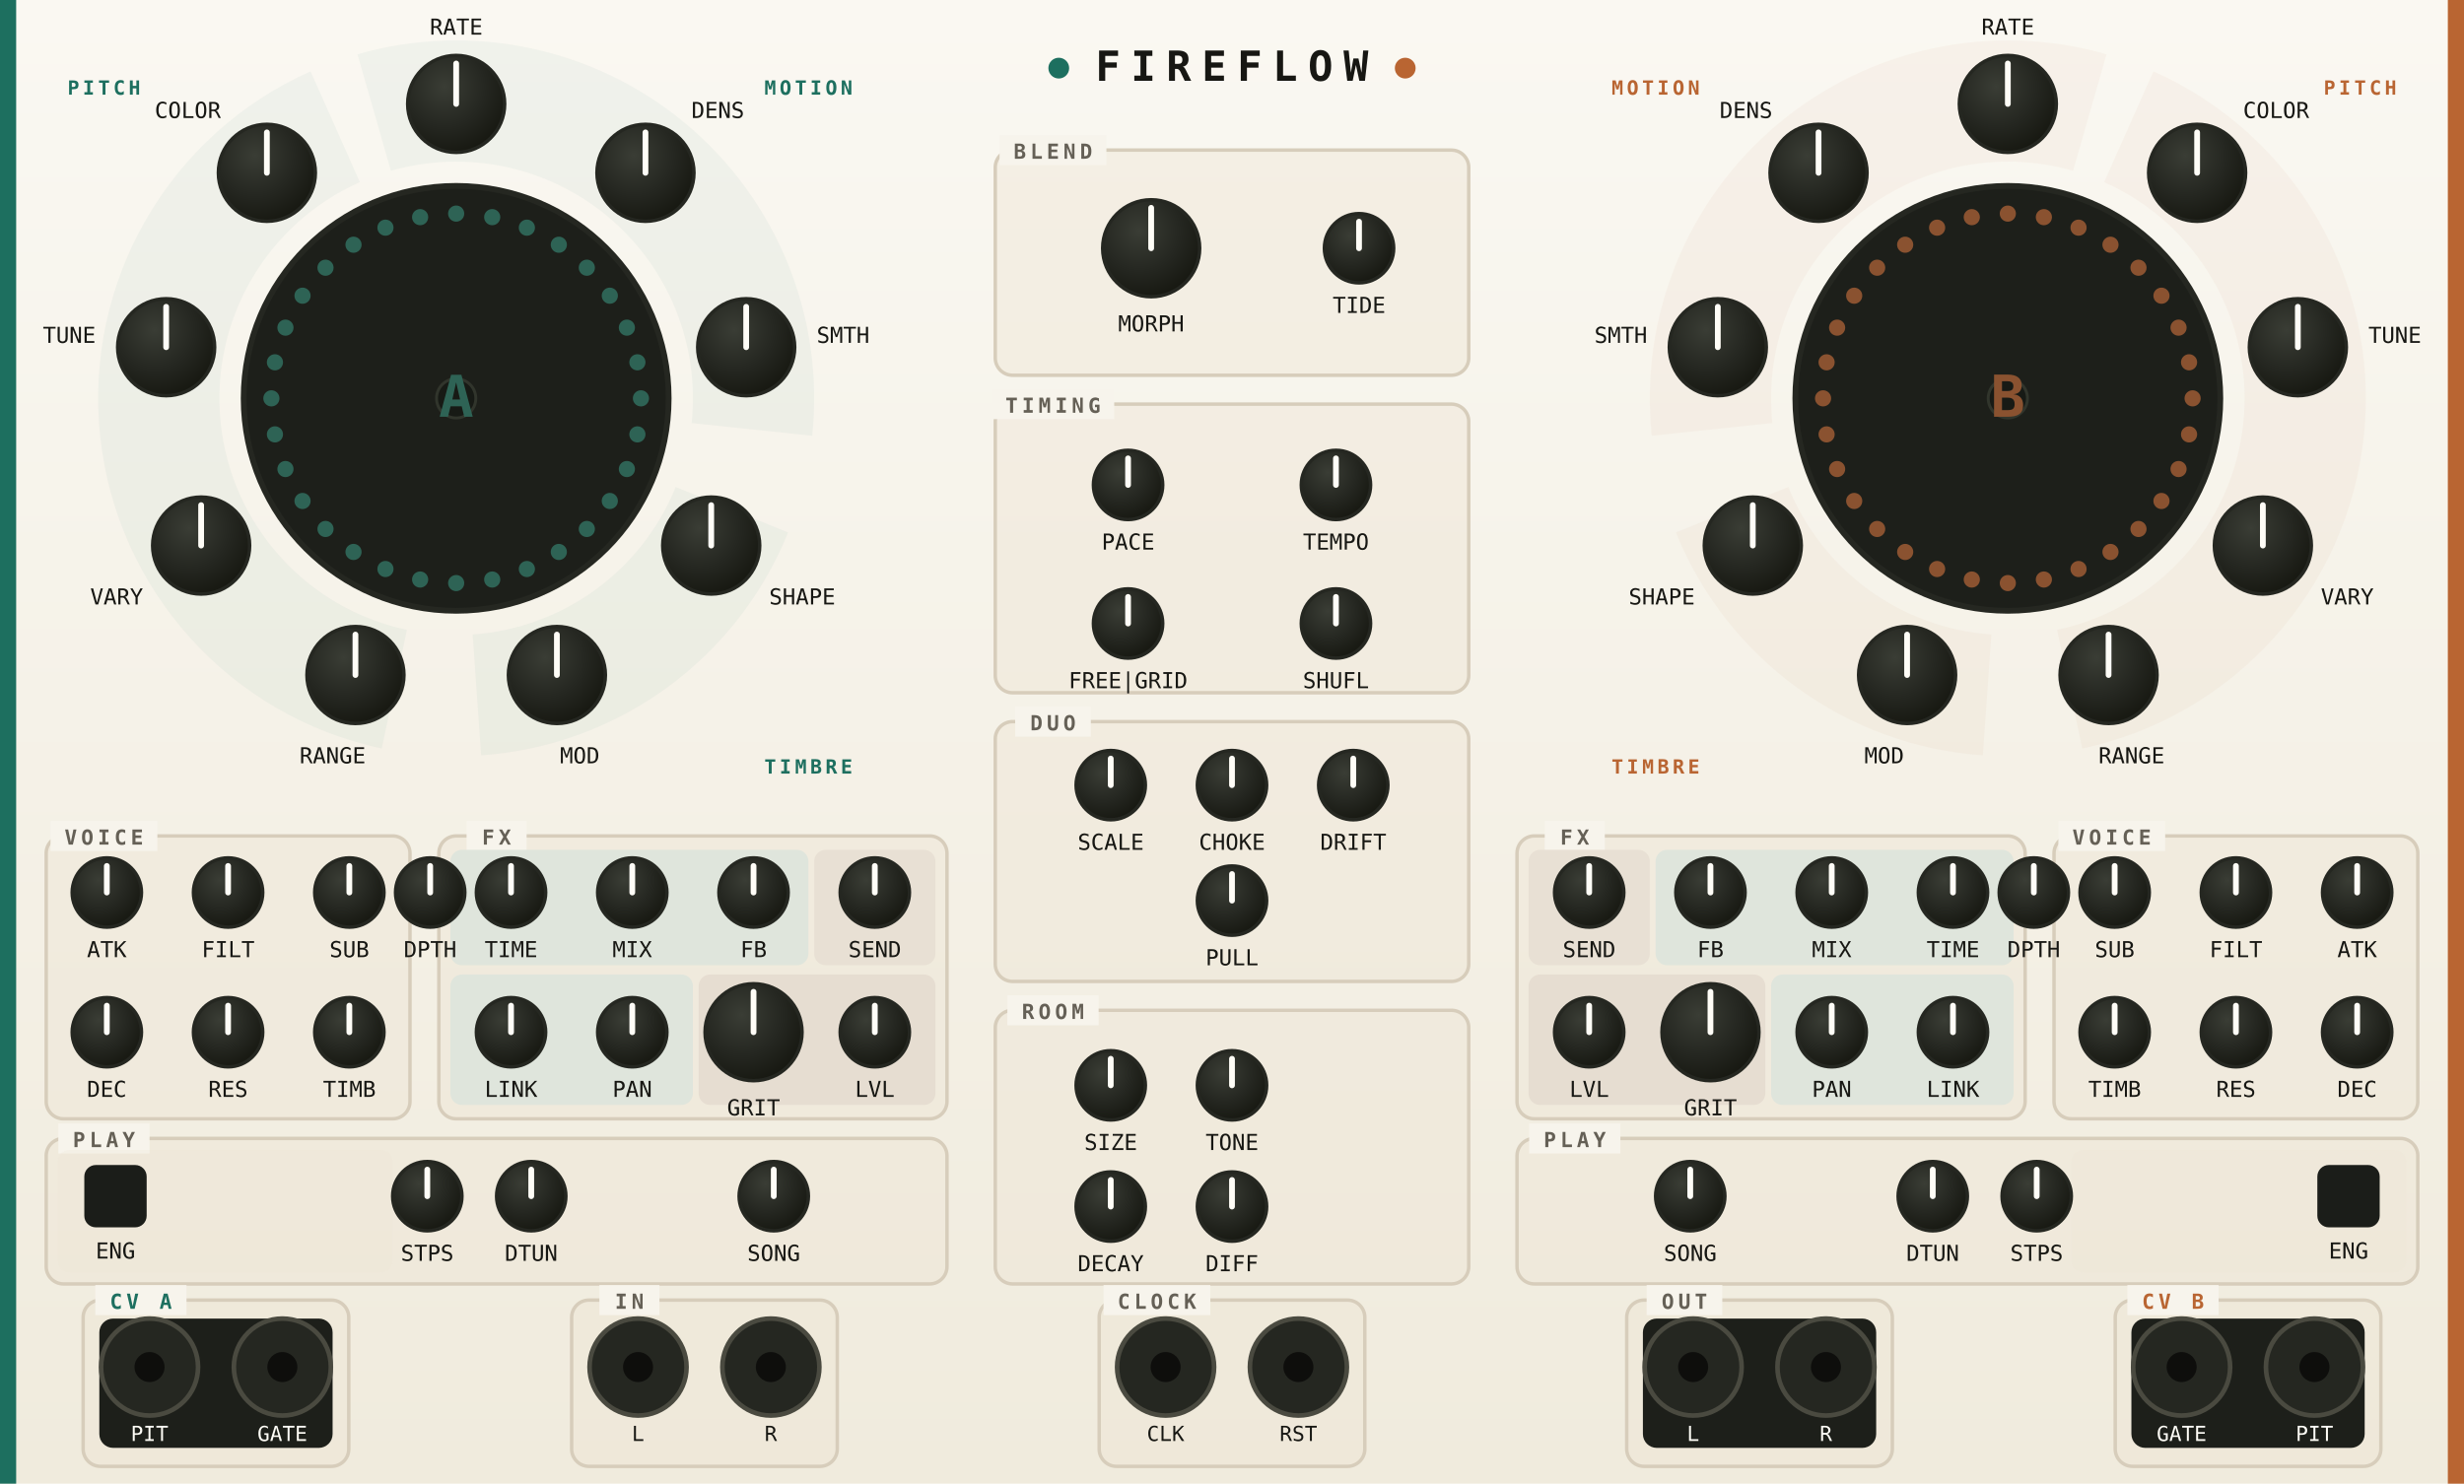
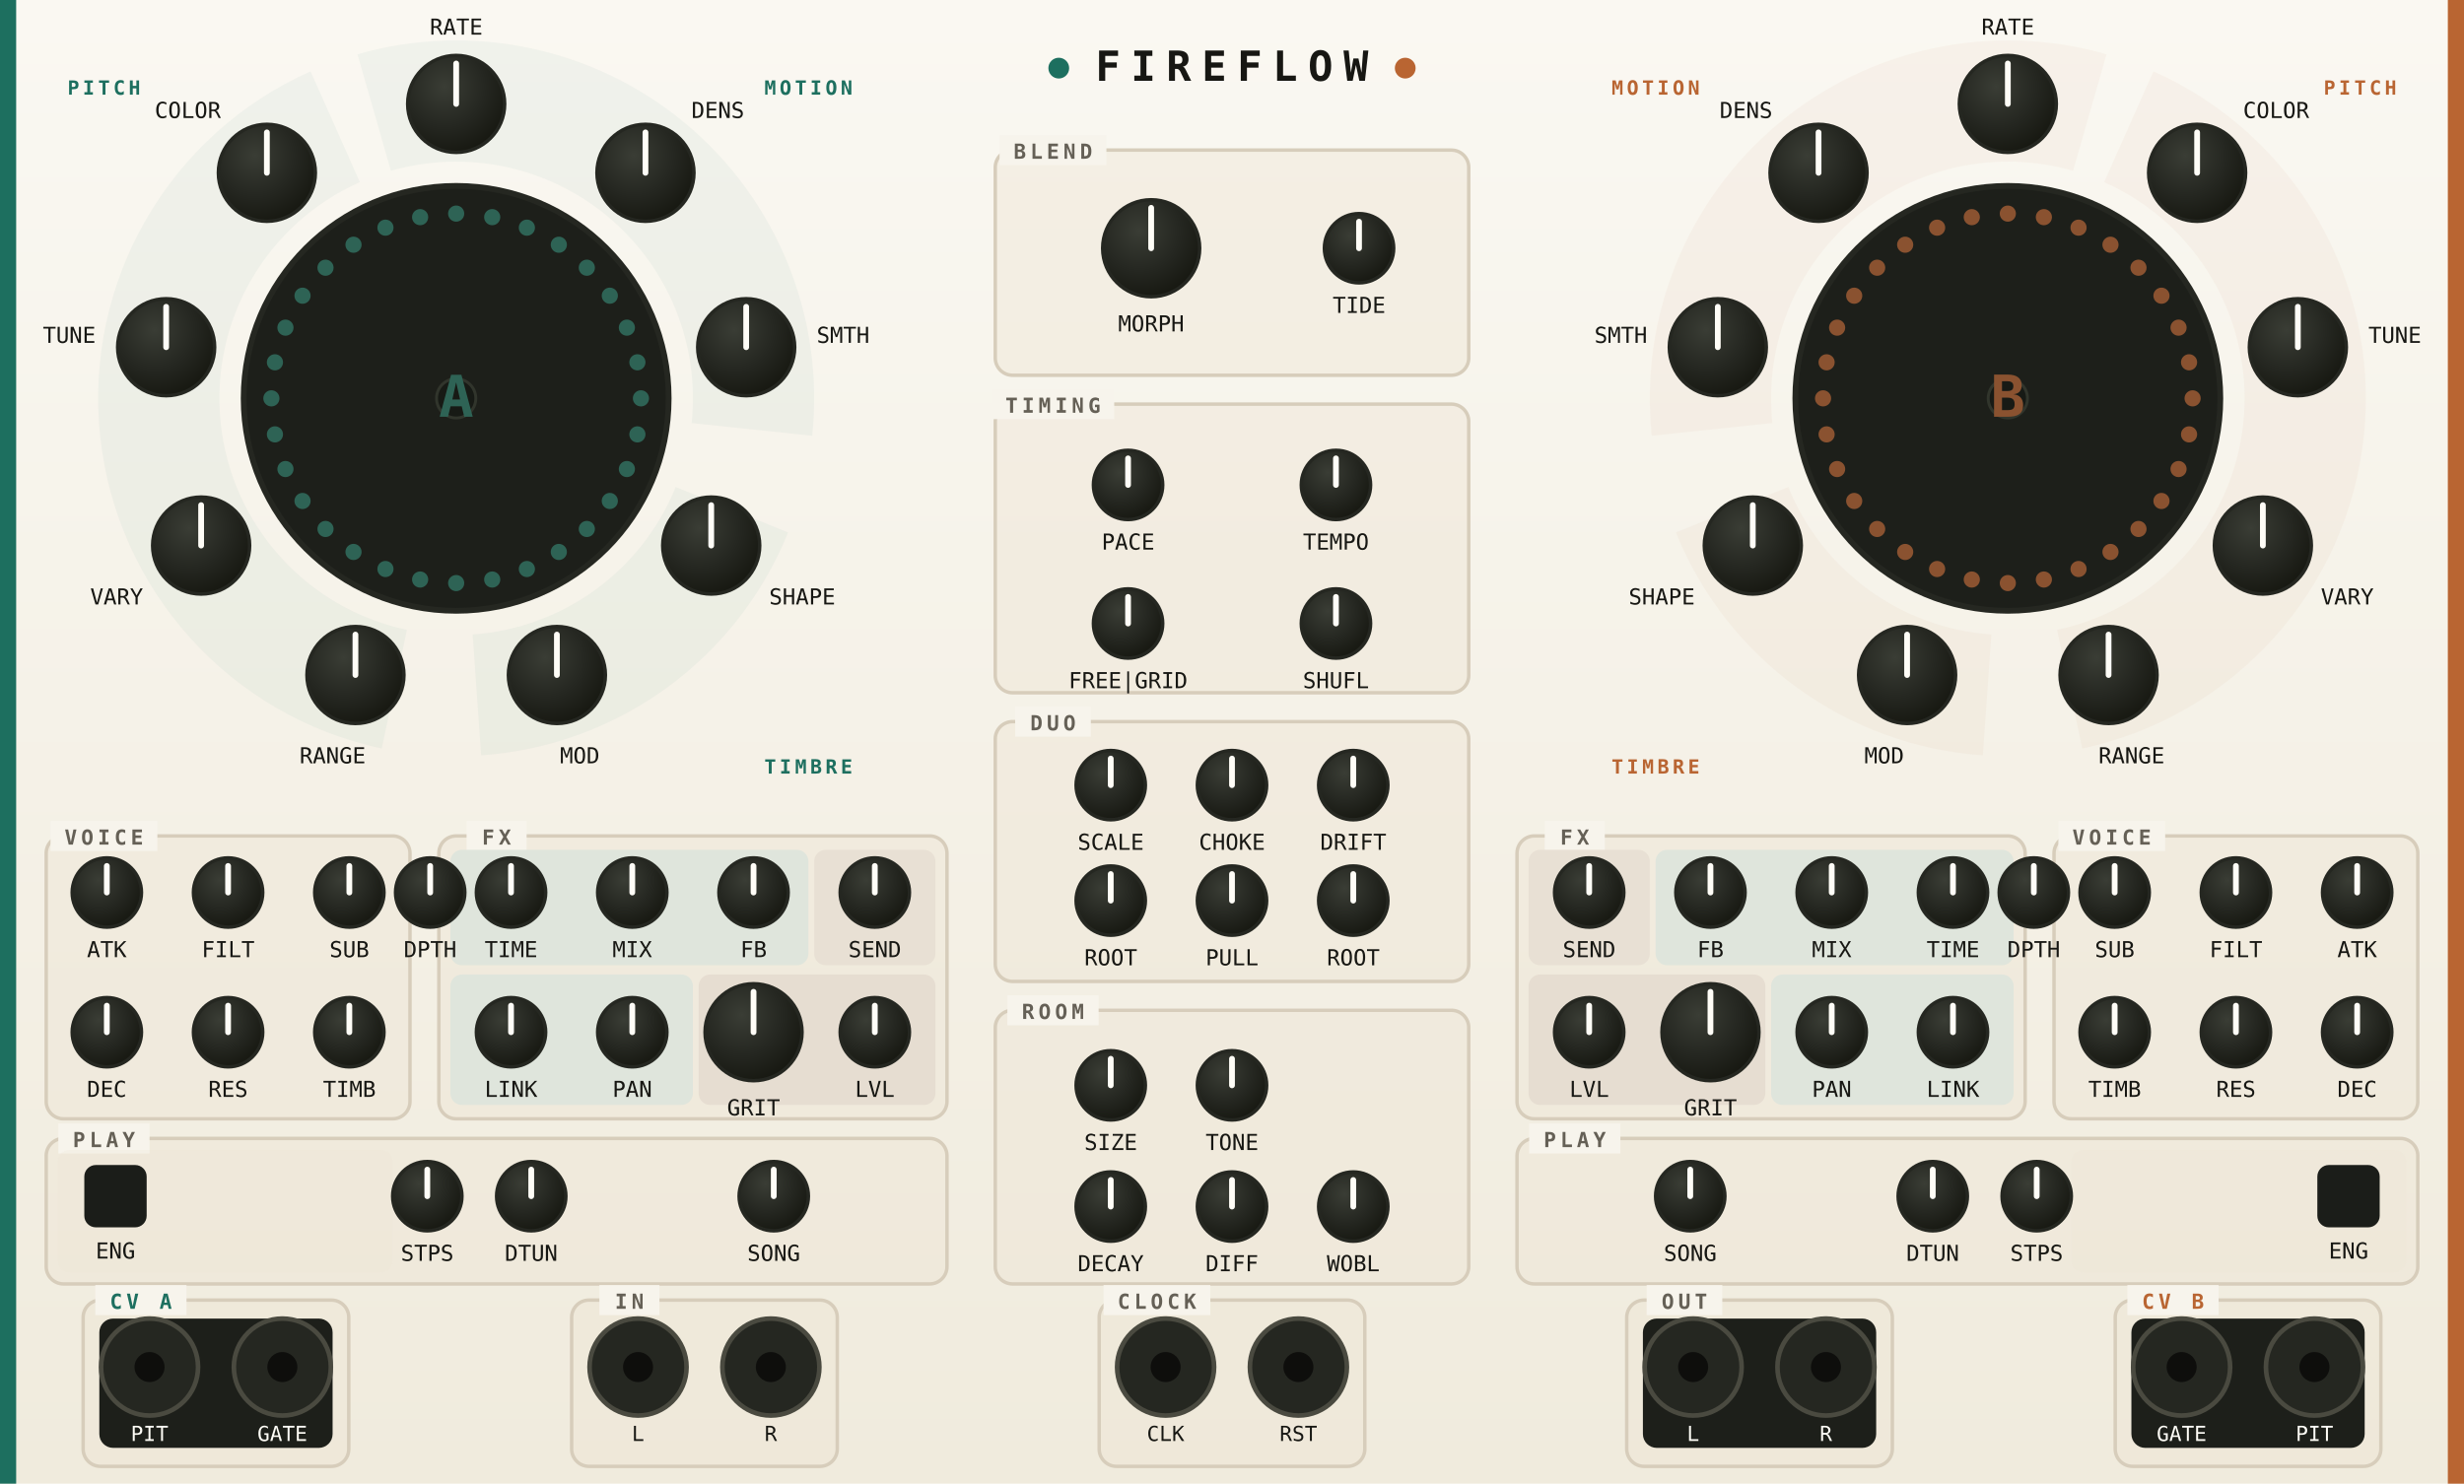
<svg xmlns="http://www.w3.org/2000/svg" width="213.360mm" height="128.500mm" viewBox="0 0 213.360 128.500">
  <defs>
    <radialGradient id="knobCap" cx="38%" cy="32%" r="75%">
      <stop offset="0%" stop-color="#3a3d35" />
      <stop offset="55%" stop-color="#252721" />
      <stop offset="100%" stop-color="#15160f" />
    </radialGradient>
    <linearGradient id="plate" x1="0" y1="0" x2="0" y2="1">
      <stop offset="0%" stop-color="#faf8f2" />
      <stop offset="100%" stop-color="#f0ebdd" />
    </linearGradient>
  </defs>
  <rect x="0" y="0" width="213.360" height="128.500" fill="url(#plate)" />
  <rect x="0" y="0" width="1.4" height="128.500" fill="#1d6f5f" />
  <rect x="211.960" y="0" width="1.4" height="128.500" fill="#b96532" />
  <path d="M 30.955 4.701 A 31.000 31.000 0 0 1 70.330 37.740 L 59.888 36.643 A 20.500 20.500 0 0 0 33.849 14.794 Z" fill="#1d6f5f" opacity="0.045" />
  <path d="M 68.243 46.113 A 31.000 31.000 0 0 1 41.662 65.424 L 40.930 54.950 A 20.500 20.500 0 0 0 58.507 42.179 Z" fill="#1d6f5f" opacity="0.045" />
  <path d="M 33.055 64.823 A 31.000 31.000 0 0 1 26.891 6.180 L 31.162 15.772 A 20.500 20.500 0 0 0 35.238 54.552 Z" fill="#1d6f5f" opacity="0.045" />
  <path d="M 143.030 37.740 A 31.000 31.000 0 0 1 182.405 4.701 L 179.511 14.794 A 20.500 20.500 0 0 0 153.472 36.643 Z" fill="#b96532" opacity="0.045" />
  <path d="M 171.698 65.424 A 31.000 31.000 0 0 1 145.117 46.113 L 154.853 42.179 A 20.500 20.500 0 0 0 172.430 54.950 Z" fill="#b96532" opacity="0.045" />
  <path d="M 186.469 6.180 A 31.000 31.000 0 0 1 180.305 64.823 L 178.122 54.552 A 20.500 20.500 0 0 0 182.198 15.772 Z" fill="#b96532" opacity="0.045" />
  <circle cx="39.500" cy="34.500" r="18.400" fill="#1d1f1a" stroke="#252721" stroke-width="0.5" />
  <circle cx="39.500" cy="18.500" r="0.7" fill="#2e6355" />
  <circle cx="42.621" cy="18.807" r="0.7" fill="#2e6355" />
  <circle cx="45.623" cy="19.718" r="0.7" fill="#2e6355" />
  <circle cx="48.389" cy="21.196" r="0.7" fill="#2e6355" />
  <circle cx="50.814" cy="23.186" r="0.7" fill="#2e6355" />
  <circle cx="52.804" cy="25.611" r="0.7" fill="#2e6355" />
  <circle cx="54.282" cy="28.377" r="0.7" fill="#2e6355" />
  <circle cx="55.193" cy="31.379" r="0.7" fill="#2e6355" />
  <circle cx="55.500" cy="34.500" r="0.7" fill="#2e6355" />
  <circle cx="55.193" cy="37.621" r="0.7" fill="#2e6355" />
  <circle cx="54.282" cy="40.623" r="0.7" fill="#2e6355" />
  <circle cx="52.804" cy="43.389" r="0.7" fill="#2e6355" />
  <circle cx="50.814" cy="45.814" r="0.7" fill="#2e6355" />
  <circle cx="48.389" cy="47.804" r="0.7" fill="#2e6355" />
  <circle cx="45.623" cy="49.282" r="0.7" fill="#2e6355" />
  <circle cx="42.621" cy="50.193" r="0.7" fill="#2e6355" />
  <circle cx="39.500" cy="50.500" r="0.7" fill="#2e6355" />
  <circle cx="36.379" cy="50.193" r="0.7" fill="#2e6355" />
  <circle cx="33.377" cy="49.282" r="0.7" fill="#2e6355" />
  <circle cx="30.611" cy="47.804" r="0.7" fill="#2e6355" />
  <circle cx="28.186" cy="45.814" r="0.7" fill="#2e6355" />
  <circle cx="26.196" cy="43.389" r="0.7" fill="#2e6355" />
  <circle cx="24.718" cy="40.623" r="0.7" fill="#2e6355" />
  <circle cx="23.807" cy="37.621" r="0.7" fill="#2e6355" />
  <circle cx="23.500" cy="34.500" r="0.7" fill="#2e6355" />
  <circle cx="23.807" cy="31.379" r="0.7" fill="#2e6355" />
  <circle cx="24.718" cy="28.377" r="0.7" fill="#2e6355" />
  <circle cx="26.196" cy="25.611" r="0.7" fill="#2e6355" />
  <circle cx="28.186" cy="23.186" r="0.7" fill="#2e6355" />
  <circle cx="30.611" cy="21.196" r="0.7" fill="#2e6355" />
  <circle cx="33.377" cy="19.718" r="0.7" fill="#2e6355" />
  <circle cx="36.379" cy="18.807" r="0.7" fill="#2e6355" />
  <circle cx="173.860" cy="34.500" r="18.400" fill="#1d1f1a" stroke="#252721" stroke-width="0.5" />
  <circle cx="173.860" cy="18.500" r="0.7" fill="#8a5230" />
  <circle cx="176.981" cy="18.807" r="0.7" fill="#8a5230" />
  <circle cx="179.983" cy="19.718" r="0.7" fill="#8a5230" />
  <circle cx="182.749" cy="21.196" r="0.7" fill="#8a5230" />
  <circle cx="185.174" cy="23.186" r="0.7" fill="#8a5230" />
  <circle cx="187.164" cy="25.611" r="0.7" fill="#8a5230" />
  <circle cx="188.642" cy="28.377" r="0.7" fill="#8a5230" />
  <circle cx="189.553" cy="31.379" r="0.7" fill="#8a5230" />
  <circle cx="189.860" cy="34.500" r="0.7" fill="#8a5230" />
  <circle cx="189.553" cy="37.621" r="0.7" fill="#8a5230" />
  <circle cx="188.642" cy="40.623" r="0.7" fill="#8a5230" />
  <circle cx="187.164" cy="43.389" r="0.7" fill="#8a5230" />
  <circle cx="185.174" cy="45.814" r="0.7" fill="#8a5230" />
  <circle cx="182.749" cy="47.804" r="0.7" fill="#8a5230" />
  <circle cx="179.983" cy="49.282" r="0.7" fill="#8a5230" />
  <circle cx="176.981" cy="50.193" r="0.7" fill="#8a5230" />
  <circle cx="173.860" cy="50.500" r="0.7" fill="#8a5230" />
  <circle cx="170.739" cy="50.193" r="0.7" fill="#8a5230" />
  <circle cx="167.737" cy="49.282" r="0.7" fill="#8a5230" />
  <circle cx="164.971" cy="47.804" r="0.7" fill="#8a5230" />
  <circle cx="162.546" cy="45.814" r="0.7" fill="#8a5230" />
  <circle cx="160.556" cy="43.389" r="0.7" fill="#8a5230" />
  <circle cx="159.078" cy="40.623" r="0.7" fill="#8a5230" />
  <circle cx="158.167" cy="37.621" r="0.7" fill="#8a5230" />
  <circle cx="157.860" cy="34.500" r="0.7" fill="#8a5230" />
  <circle cx="158.167" cy="31.379" r="0.7" fill="#8a5230" />
  <circle cx="159.078" cy="28.377" r="0.7" fill="#8a5230" />
  <circle cx="160.556" cy="25.611" r="0.7" fill="#8a5230" />
  <circle cx="162.546" cy="23.186" r="0.7" fill="#8a5230" />
  <circle cx="164.971" cy="21.196" r="0.7" fill="#8a5230" />
  <circle cx="167.737" cy="19.718" r="0.7" fill="#8a5230" />
  <circle cx="170.739" cy="18.807" r="0.7" fill="#8a5230" />
  <rect x="4.000" y="72.400" width="31.500" height="24.500" rx="1.5" fill="#ede5d6" fill-opacity="0.45" stroke="#d7cdbb" stroke-width="0.30" />
  <rect x="4.375" y="71.100" width="9.250" height="2.6" fill="#f7f4ec" />
  <rect x="38.000" y="72.400" width="44.000" height="24.500" rx="1.5" fill="#ede5d6" fill-opacity="0.45" stroke="#d7cdbb" stroke-width="0.30" />
  <rect x="40.400" y="71.100" width="5.200" height="2.6" fill="#f7f4ec" />
  <rect x="4.000" y="98.600" width="78.000" height="12.600" rx="1.5" fill="#ede5d6" fill-opacity="0.45" stroke="#d7cdbb" stroke-width="0.30" />
  <rect x="5.050" y="97.300" width="7.900" height="2.6" fill="#f7f4ec" />
  <rect x="177.860" y="72.400" width="31.500" height="24.500" rx="1.5" fill="#ede5d6" fill-opacity="0.45" stroke="#d7cdbb" stroke-width="0.30" />
  <rect x="178.235" y="71.100" width="9.250" height="2.6" fill="#f7f4ec" />
  <rect x="131.360" y="72.400" width="44.000" height="24.500" rx="1.5" fill="#ede5d6" fill-opacity="0.45" stroke="#d7cdbb" stroke-width="0.30" />
  <rect x="133.760" y="71.100" width="5.200" height="2.6" fill="#f7f4ec" />
  <rect x="131.360" y="98.600" width="78.000" height="12.600" rx="1.5" fill="#ede5d6" fill-opacity="0.45" stroke="#d7cdbb" stroke-width="0.30" />
  <rect x="132.410" y="97.300" width="7.900" height="2.6" fill="#f7f4ec" />
  <rect x="86.180" y="13.000" width="41.000" height="19.500" rx="1.5" fill="#ede5d6" fill-opacity="0.45" stroke="#d7cdbb" stroke-width="0.30" />
  <rect x="86.555" y="11.700" width="9.250" height="2.6" fill="#f7f4ec" />
  <rect x="86.180" y="35.000" width="41.000" height="25.000" rx="1.5" fill="#ede5d6" fill-opacity="0.45" stroke="#d7cdbb" stroke-width="0.30" />
  <rect x="85.880" y="33.700" width="10.600" height="2.6" fill="#f7f4ec" />
  <rect x="86.180" y="62.500" width="41.000" height="22.500" rx="1.5" fill="#ede5d6" fill-opacity="0.45" stroke="#d7cdbb" stroke-width="0.30" />
  <rect x="87.905" y="61.200" width="6.550" height="2.6" fill="#f7f4ec" />
  <rect x="86.180" y="87.500" width="41.000" height="23.700" rx="1.5" fill="#ede5d6" fill-opacity="0.45" stroke="#d7cdbb" stroke-width="0.30" />
  <rect x="87.230" y="86.200" width="7.900" height="2.6" fill="#f7f4ec" />
  <rect x="7.200" y="112.600" width="23.000" height="14.400" rx="1.5" fill="#ede5d6" fill-opacity="0.45" stroke="#d7cdbb" stroke-width="0.30" />
  <rect x="8.250" y="111.300" width="7.900" height="2.6" fill="#f7f4ec" />
  <rect x="49.500" y="112.600" width="23.000" height="14.400" rx="1.5" fill="#ede5d6" fill-opacity="0.45" stroke="#d7cdbb" stroke-width="0.30" />
  <rect x="51.900" y="111.300" width="5.200" height="2.6" fill="#f7f4ec" />
  <rect x="95.180" y="112.600" width="23.000" height="14.400" rx="1.5" fill="#ede5d6" fill-opacity="0.45" stroke="#d7cdbb" stroke-width="0.30" />
  <rect x="95.555" y="111.300" width="9.250" height="2.6" fill="#f7f4ec" />
  <rect x="140.860" y="112.600" width="23.000" height="14.400" rx="1.5" fill="#ede5d6" fill-opacity="0.45" stroke="#d7cdbb" stroke-width="0.30" />
  <rect x="142.585" y="111.300" width="6.550" height="2.6" fill="#f7f4ec" />
  <rect x="183.160" y="112.600" width="23.000" height="14.400" rx="1.5" fill="#ede5d6" fill-opacity="0.45" stroke="#d7cdbb" stroke-width="0.30" />
  <rect x="184.210" y="111.300" width="7.900" height="2.6" fill="#f7f4ec" />
  <rect x="39.000" y="73.600" width="31.000" height="10.000" rx="1.0" fill="#dfe5dc" />
  <rect x="70.500" y="73.600" width="10.500" height="10.000" rx="1.0" fill="#e8e0d4" />
  <rect x="39.000" y="84.400" width="21.000" height="11.300" rx="1.0" fill="#dfe5dc" />
  <rect x="60.500" y="84.400" width="20.500" height="11.300" rx="1.0" fill="#e6ddd1" />
  <rect x="143.360" y="73.600" width="31.000" height="10.000" rx="1.0" fill="#dfe5dc" />
  <rect x="132.360" y="73.600" width="10.500" height="10.000" rx="1.0" fill="#e8e0d4" />
  <rect x="153.360" y="84.400" width="21.000" height="11.300" rx="1.0" fill="#dfe5dc" />
  <rect x="132.360" y="84.400" width="20.500" height="11.300" rx="1.0" fill="#e6ddd1" />
  <rect x="5.000" y="99.600" width="29.000" height="10.600" rx="1.0" fill="#ede5d6" fill-opacity="0.25" />
  <rect x="179.360" y="99.600" width="29.000" height="10.600" rx="1.0" fill="#ede5d6" fill-opacity="0.25" />
  <rect x="8.600" y="114.200" width="20.200" height="11.200" rx="1.2" fill="#1d1f1a" />
  <rect x="142.260" y="114.200" width="20.200" height="11.200" rx="1.2" fill="#1d1f1a" />
  <rect x="184.560" y="114.200" width="20.200" height="11.200" rx="1.2" fill="#1d1f1a" />
  <circle cx="91.680" cy="5.9" r="0.9" fill="#1d6f5f" />
  <circle cx="121.680" cy="5.9" r="0.9" fill="#b96532" />
  <circle cx="39.500" cy="9.000" r="4.200" fill="url(#knobCap)" stroke="#252721" stroke-width="0.3" />
  <line x1="39.500" y1="9.000" x2="39.500" y2="5.500" stroke="#fffdf7" stroke-width="0.5" stroke-linecap="round" />
  <text x="39.500" y="3.000" fill="#171713" text-anchor="middle" font-family="monospace" font-size="1.9">RATE</text>
  <circle cx="61.584" cy="47.250" r="4.200" fill="url(#knobCap)" stroke="#252721" stroke-width="0.3" />
  <line x1="61.584" y1="47.250" x2="61.584" y2="43.750" stroke="#fffdf7" stroke-width="0.5" stroke-linecap="round" />
  <text x="66.607" y="52.350" fill="#171713" text-anchor="start" font-family="monospace" font-size="1.9">SHAPE</text>
  <circle cx="55.891" cy="14.966" r="4.200" fill="url(#knobCap)" stroke="#252721" stroke-width="0.3" />
  <line x1="55.891" y1="14.966" x2="55.891" y2="11.466" stroke="#fffdf7" stroke-width="0.5" stroke-linecap="round" />
  <text x="59.876" y="10.216" fill="#171713" text-anchor="start" font-family="monospace" font-size="1.9">DENS</text>
  <circle cx="64.613" cy="30.072" r="4.200" fill="url(#knobCap)" stroke="#252721" stroke-width="0.3" />
  <line x1="64.613" y1="30.072" x2="64.613" y2="26.572" stroke="#fffdf7" stroke-width="0.5" stroke-linecap="round" />
  <text x="70.718" y="29.695" fill="#171713" text-anchor="start" font-family="monospace" font-size="1.9">SMTH</text>
  <circle cx="30.778" cy="58.462" r="4.200" fill="url(#knobCap)" stroke="#252721" stroke-width="0.3" />
  <line x1="30.778" y1="58.462" x2="30.778" y2="54.962" stroke="#fffdf7" stroke-width="0.5" stroke-linecap="round" />
  <text x="28.795" y="66.112" fill="#171713" text-anchor="middle" font-family="monospace" font-size="1.9">RANGE</text>
  <circle cx="17.416" cy="47.250" r="4.200" fill="url(#knobCap)" stroke="#252721" stroke-width="0.3" />
  <line x1="17.416" y1="47.250" x2="17.416" y2="43.750" stroke="#fffdf7" stroke-width="0.5" stroke-linecap="round" />
  <text x="12.393" y="52.350" fill="#171713" text-anchor="end" font-family="monospace" font-size="1.9">VARY</text>
  <circle cx="48.222" cy="58.462" r="4.200" fill="url(#knobCap)" stroke="#252721" stroke-width="0.3" />
  <line x1="48.222" y1="58.462" x2="48.222" y2="54.962" stroke="#fffdf7" stroke-width="0.5" stroke-linecap="round" />
  <text x="50.205" y="66.112" fill="#171713" text-anchor="middle" font-family="monospace" font-size="1.9">MOD</text>
  <circle cx="14.387" cy="30.072" r="4.200" fill="url(#knobCap)" stroke="#252721" stroke-width="0.3" />
  <line x1="14.387" y1="30.072" x2="14.387" y2="26.572" stroke="#fffdf7" stroke-width="0.5" stroke-linecap="round" />
  <text x="8.282" y="29.695" fill="#171713" text-anchor="end" font-family="monospace" font-size="1.9">TUNE</text>
  <circle cx="9.250" cy="77.300" r="3.000" fill="url(#knobCap)" stroke="#252721" stroke-width="0.3" />
  <line x1="9.250" y1="77.300" x2="9.250" y2="75.000" stroke="#fffdf7" stroke-width="0.5" stroke-linecap="round" />
  <text x="9.250" y="82.900" fill="#171713" text-anchor="middle" font-family="monospace" font-size="1.9">ATK</text>
  <circle cx="9.250" cy="89.400" r="3.000" fill="url(#knobCap)" stroke="#252721" stroke-width="0.3" />
  <line x1="9.250" y1="89.400" x2="9.250" y2="87.100" stroke="#fffdf7" stroke-width="0.5" stroke-linecap="round" />
  <text x="9.250" y="95.000" fill="#171713" text-anchor="middle" font-family="monospace" font-size="1.9">DEC</text>
  <circle cx="19.750" cy="89.400" r="3.000" fill="url(#knobCap)" stroke="#252721" stroke-width="0.3" />
  <line x1="19.750" y1="89.400" x2="19.750" y2="87.100" stroke="#fffdf7" stroke-width="0.5" stroke-linecap="round" />
  <text x="19.750" y="95.000" fill="#171713" text-anchor="middle" font-family="monospace" font-size="1.9">RES</text>
  <circle cx="30.250" cy="77.300" r="3.000" fill="url(#knobCap)" stroke="#252721" stroke-width="0.3" />
  <line x1="30.250" y1="77.300" x2="30.250" y2="75.000" stroke="#fffdf7" stroke-width="0.5" stroke-linecap="round" />
  <text x="30.250" y="82.900" fill="#171713" text-anchor="middle" font-family="monospace" font-size="1.9">SUB</text>
  <circle cx="30.250" cy="89.400" r="3.000" fill="url(#knobCap)" stroke="#252721" stroke-width="0.3" />
  <line x1="30.250" y1="89.400" x2="30.250" y2="87.100" stroke="#fffdf7" stroke-width="0.5" stroke-linecap="round" />
  <text x="30.250" y="95.000" fill="#171713" text-anchor="middle" font-family="monospace" font-size="1.9">TIMB</text>
  <circle cx="54.750" cy="77.300" r="3.000" fill="url(#knobCap)" stroke="#252721" stroke-width="0.3" />
  <line x1="54.750" y1="77.300" x2="54.750" y2="75.000" stroke="#fffdf7" stroke-width="0.5" stroke-linecap="round" />
  <text x="54.750" y="82.900" fill="#171713" text-anchor="middle" font-family="monospace" font-size="1.9">MIX</text>
  <circle cx="65.250" cy="89.400" r="4.200" fill="url(#knobCap)" stroke="#252721" stroke-width="0.3" />
  <line x1="65.250" y1="89.400" x2="65.250" y2="85.900" stroke="#fffdf7" stroke-width="0.5" stroke-linecap="round" />
  <text x="65.250" y="96.600" fill="#171713" text-anchor="middle" font-family="monospace" font-size="1.9">GRIT</text>
  <circle cx="75.750" cy="89.400" r="3.000" fill="url(#knobCap)" stroke="#252721" stroke-width="0.3" />
  <line x1="75.750" y1="89.400" x2="75.750" y2="87.100" stroke="#fffdf7" stroke-width="0.5" stroke-linecap="round" />
  <text x="75.750" y="95.000" fill="#171713" text-anchor="middle" font-family="monospace" font-size="1.9">LVL</text>
  <circle cx="37.000" cy="103.600" r="3.000" fill="url(#knobCap)" stroke="#252721" stroke-width="0.3" />
  <line x1="37.000" y1="103.600" x2="37.000" y2="101.300" stroke="#fffdf7" stroke-width="0.5" stroke-linecap="round" />
  <text x="37.000" y="109.200" fill="#171713" text-anchor="middle" font-family="monospace" font-size="1.9">STPS</text>
  <rect x="7.300" y="100.900" width="5.400" height="5.400" rx="1.0" fill="#1b1d19" />
  <text x="10.000" y="109.000" fill="#171713" text-anchor="middle" font-family="monospace" font-size="1.9">ENG</text>
  <circle cx="46.000" cy="103.600" r="3.000" fill="url(#knobCap)" stroke="#252721" stroke-width="0.3" />
  <line x1="46.000" y1="103.600" x2="46.000" y2="101.300" stroke="#fffdf7" stroke-width="0.5" stroke-linecap="round" />
  <text x="46.000" y="109.200" fill="#171713" text-anchor="middle" font-family="monospace" font-size="1.9">DTUN</text>
  <circle cx="67.000" cy="103.600" r="3.000" fill="url(#knobCap)" stroke="#252721" stroke-width="0.3" />
  <line x1="67.000" y1="103.600" x2="67.000" y2="101.300" stroke="#fffdf7" stroke-width="0.5" stroke-linecap="round" />
  <text x="67.000" y="109.200" fill="#171713" text-anchor="middle" font-family="monospace" font-size="1.9">SONG</text>
  <circle cx="173.860" cy="9.000" r="4.200" fill="url(#knobCap)" stroke="#252721" stroke-width="0.3" />
  <line x1="173.860" y1="9.000" x2="173.860" y2="5.500" stroke="#fffdf7" stroke-width="0.5" stroke-linecap="round" />
  <text x="173.860" y="3.000" fill="#171713" text-anchor="middle" font-family="monospace" font-size="1.9">RATE</text>
  <circle cx="151.776" cy="47.250" r="4.200" fill="url(#knobCap)" stroke="#252721" stroke-width="0.3" />
  <line x1="151.776" y1="47.250" x2="151.776" y2="43.750" stroke="#fffdf7" stroke-width="0.5" stroke-linecap="round" />
  <text x="146.753" y="52.350" fill="#171713" text-anchor="end" font-family="monospace" font-size="1.9">SHAPE</text>
  <circle cx="157.469" cy="14.966" r="4.200" fill="url(#knobCap)" stroke="#252721" stroke-width="0.3" />
  <line x1="157.469" y1="14.966" x2="157.469" y2="11.466" stroke="#fffdf7" stroke-width="0.5" stroke-linecap="round" />
  <text x="153.484" y="10.216" fill="#171713" text-anchor="end" font-family="monospace" font-size="1.9">DENS</text>
  <circle cx="148.747" cy="30.072" r="4.200" fill="url(#knobCap)" stroke="#252721" stroke-width="0.3" />
  <line x1="148.747" y1="30.072" x2="148.747" y2="26.572" stroke="#fffdf7" stroke-width="0.5" stroke-linecap="round" />
  <text x="142.642" y="29.695" fill="#171713" text-anchor="end" font-family="monospace" font-size="1.9">SMTH</text>
  <circle cx="182.582" cy="58.462" r="4.200" fill="url(#knobCap)" stroke="#252721" stroke-width="0.3" />
  <line x1="182.582" y1="58.462" x2="182.582" y2="54.962" stroke="#fffdf7" stroke-width="0.5" stroke-linecap="round" />
  <text x="184.565" y="66.112" fill="#171713" text-anchor="middle" font-family="monospace" font-size="1.9">RANGE</text>
  <circle cx="195.944" cy="47.250" r="4.200" fill="url(#knobCap)" stroke="#252721" stroke-width="0.3" />
  <line x1="195.944" y1="47.250" x2="195.944" y2="43.750" stroke="#fffdf7" stroke-width="0.5" stroke-linecap="round" />
  <text x="200.967" y="52.350" fill="#171713" text-anchor="start" font-family="monospace" font-size="1.9">VARY</text>
  <circle cx="165.138" cy="58.462" r="4.200" fill="url(#knobCap)" stroke="#252721" stroke-width="0.3" />
  <line x1="165.138" y1="58.462" x2="165.138" y2="54.962" stroke="#fffdf7" stroke-width="0.5" stroke-linecap="round" />
  <text x="163.155" y="66.112" fill="#171713" text-anchor="middle" font-family="monospace" font-size="1.9">MOD</text>
  <circle cx="198.973" cy="30.072" r="4.200" fill="url(#knobCap)" stroke="#252721" stroke-width="0.3" />
  <line x1="198.973" y1="30.072" x2="198.973" y2="26.572" stroke="#fffdf7" stroke-width="0.5" stroke-linecap="round" />
  <text x="205.078" y="29.695" fill="#171713" text-anchor="start" font-family="monospace" font-size="1.9">TUNE</text>
  <circle cx="204.110" cy="77.300" r="3.000" fill="url(#knobCap)" stroke="#252721" stroke-width="0.3" />
  <line x1="204.110" y1="77.300" x2="204.110" y2="75.000" stroke="#fffdf7" stroke-width="0.5" stroke-linecap="round" />
  <text x="204.110" y="82.900" fill="#171713" text-anchor="middle" font-family="monospace" font-size="1.9">ATK</text>
  <circle cx="204.110" cy="89.400" r="3.000" fill="url(#knobCap)" stroke="#252721" stroke-width="0.3" />
  <line x1="204.110" y1="89.400" x2="204.110" y2="87.100" stroke="#fffdf7" stroke-width="0.5" stroke-linecap="round" />
  <text x="204.110" y="95.000" fill="#171713" text-anchor="middle" font-family="monospace" font-size="1.9">DEC</text>
  <circle cx="193.610" cy="89.400" r="3.000" fill="url(#knobCap)" stroke="#252721" stroke-width="0.3" />
  <line x1="193.610" y1="89.400" x2="193.610" y2="87.100" stroke="#fffdf7" stroke-width="0.5" stroke-linecap="round" />
  <text x="193.610" y="95.000" fill="#171713" text-anchor="middle" font-family="monospace" font-size="1.9">RES</text>
  <circle cx="183.110" cy="77.300" r="3.000" fill="url(#knobCap)" stroke="#252721" stroke-width="0.3" />
  <line x1="183.110" y1="77.300" x2="183.110" y2="75.000" stroke="#fffdf7" stroke-width="0.5" stroke-linecap="round" />
  <text x="183.110" y="82.900" fill="#171713" text-anchor="middle" font-family="monospace" font-size="1.9">SUB</text>
  <circle cx="183.110" cy="89.400" r="3.000" fill="url(#knobCap)" stroke="#252721" stroke-width="0.3" />
  <line x1="183.110" y1="89.400" x2="183.110" y2="87.100" stroke="#fffdf7" stroke-width="0.5" stroke-linecap="round" />
  <text x="183.110" y="95.000" fill="#171713" text-anchor="middle" font-family="monospace" font-size="1.9">TIMB</text>
  <circle cx="158.610" cy="77.300" r="3.000" fill="url(#knobCap)" stroke="#252721" stroke-width="0.3" />
  <line x1="158.610" y1="77.300" x2="158.610" y2="75.000" stroke="#fffdf7" stroke-width="0.5" stroke-linecap="round" />
  <text x="158.610" y="82.900" fill="#171713" text-anchor="middle" font-family="monospace" font-size="1.9">MIX</text>
  <circle cx="148.110" cy="89.400" r="4.200" fill="url(#knobCap)" stroke="#252721" stroke-width="0.3" />
  <line x1="148.110" y1="89.400" x2="148.110" y2="85.900" stroke="#fffdf7" stroke-width="0.5" stroke-linecap="round" />
  <text x="148.110" y="96.600" fill="#171713" text-anchor="middle" font-family="monospace" font-size="1.9">GRIT</text>
  <circle cx="137.610" cy="89.400" r="3.000" fill="url(#knobCap)" stroke="#252721" stroke-width="0.3" />
  <line x1="137.610" y1="89.400" x2="137.610" y2="87.100" stroke="#fffdf7" stroke-width="0.5" stroke-linecap="round" />
  <text x="137.610" y="95.000" fill="#171713" text-anchor="middle" font-family="monospace" font-size="1.9">LVL</text>
  <circle cx="176.360" cy="103.600" r="3.000" fill="url(#knobCap)" stroke="#252721" stroke-width="0.3" />
  <line x1="176.360" y1="103.600" x2="176.360" y2="101.300" stroke="#fffdf7" stroke-width="0.5" stroke-linecap="round" />
  <text x="176.360" y="109.200" fill="#171713" text-anchor="middle" font-family="monospace" font-size="1.9">STPS</text>
  <rect x="200.660" y="100.900" width="5.400" height="5.400" rx="1.0" fill="#1b1d19" />
  <text x="203.360" y="109.000" fill="#171713" text-anchor="middle" font-family="monospace" font-size="1.9">ENG</text>
  <circle cx="167.360" cy="103.600" r="3.000" fill="url(#knobCap)" stroke="#252721" stroke-width="0.3" />
  <line x1="167.360" y1="103.600" x2="167.360" y2="101.300" stroke="#fffdf7" stroke-width="0.5" stroke-linecap="round" />
  <text x="167.360" y="109.200" fill="#171713" text-anchor="middle" font-family="monospace" font-size="1.9">DTUN</text>
  <circle cx="146.360" cy="103.600" r="3.000" fill="url(#knobCap)" stroke="#252721" stroke-width="0.3" />
  <line x1="146.360" y1="103.600" x2="146.360" y2="101.300" stroke="#fffdf7" stroke-width="0.5" stroke-linecap="round" />
  <text x="146.360" y="109.200" fill="#171713" text-anchor="middle" font-family="monospace" font-size="1.9">SONG</text>
  <circle cx="99.680" cy="21.500" r="4.200" fill="url(#knobCap)" stroke="#252721" stroke-width="0.3" />
  <line x1="99.680" y1="21.500" x2="99.680" y2="18.000" stroke="#fffdf7" stroke-width="0.5" stroke-linecap="round" />
  <text x="99.680" y="28.700" fill="#171713" text-anchor="middle" font-family="monospace" font-size="1.9">MORPH</text>
  <circle cx="115.680" cy="42.000" r="3.000" fill="url(#knobCap)" stroke="#252721" stroke-width="0.3" />
  <line x1="115.680" y1="42.000" x2="115.680" y2="39.700" stroke="#fffdf7" stroke-width="0.5" stroke-linecap="round" />
  <text x="115.680" y="47.600" fill="#171713" text-anchor="middle" font-family="monospace" font-size="1.9">TEMPO</text>
  <circle cx="97.680" cy="54.000" r="3.000" fill="url(#knobCap)" stroke="#252721" stroke-width="0.3" />
  <line x1="97.680" y1="54.000" x2="97.680" y2="51.700" stroke="#fffdf7" stroke-width="0.5" stroke-linecap="round" />
  <text x="97.680" y="59.600" fill="#171713" text-anchor="middle" font-family="monospace" font-size="1.9">FREE|GRID</text>
  <circle cx="96.180" cy="68.000" r="3.000" fill="url(#knobCap)" stroke="#252721" stroke-width="0.3" />
  <line x1="96.180" y1="68.000" x2="96.180" y2="65.700" stroke="#fffdf7" stroke-width="0.5" stroke-linecap="round" />
  <text x="96.180" y="73.600" fill="#171713" text-anchor="middle" font-family="monospace" font-size="1.9">SCALE</text>
  <circle cx="117.180" cy="68.000" r="3.000" fill="url(#knobCap)" stroke="#252721" stroke-width="0.3" />
  <line x1="117.180" y1="68.000" x2="117.180" y2="65.700" stroke="#fffdf7" stroke-width="0.5" stroke-linecap="round" />
  <text x="117.180" y="73.600" fill="#171713" text-anchor="middle" font-family="monospace" font-size="1.9">DRIFT</text>
  <circle cx="96.180" cy="94.000" r="3.000" fill="url(#knobCap)" stroke="#252721" stroke-width="0.3" />
  <line x1="96.180" y1="94.000" x2="96.180" y2="91.700" stroke="#fffdf7" stroke-width="0.5" stroke-linecap="round" />
  <text x="96.180" y="99.600" fill="#171713" text-anchor="middle" font-family="monospace" font-size="1.9">SIZE</text>
  <circle cx="96.180" cy="104.500" r="3.000" fill="url(#knobCap)" stroke="#252721" stroke-width="0.3" />
  <line x1="96.180" y1="104.500" x2="96.180" y2="102.200" stroke="#fffdf7" stroke-width="0.5" stroke-linecap="round" />
  <text x="96.180" y="110.100" fill="#171713" text-anchor="middle" font-family="monospace" font-size="1.9">DECAY</text>
  <circle cx="106.680" cy="94.000" r="3.000" fill="url(#knobCap)" stroke="#252721" stroke-width="0.3" />
  <line x1="106.680" y1="94.000" x2="106.680" y2="91.700" stroke="#fffdf7" stroke-width="0.5" stroke-linecap="round" />
  <text x="106.680" y="99.600" fill="#171713" text-anchor="middle" font-family="monospace" font-size="1.9">TONE</text>
  <circle cx="106.680" cy="104.500" r="3.000" fill="url(#knobCap)" stroke="#252721" stroke-width="0.3" />
  <line x1="106.680" y1="104.500" x2="106.680" y2="102.200" stroke="#fffdf7" stroke-width="0.5" stroke-linecap="round" />
  <text x="106.680" y="110.100" fill="#171713" text-anchor="middle" font-family="monospace" font-size="1.9">DIFF</text>
  <circle cx="106.680" cy="68.000" r="3.000" fill="url(#knobCap)" stroke="#252721" stroke-width="0.3" />
  <line x1="106.680" y1="68.000" x2="106.680" y2="65.700" stroke="#fffdf7" stroke-width="0.5" stroke-linecap="round" />
  <text x="106.680" y="73.600" fill="#171713" text-anchor="middle" font-family="monospace" font-size="1.9">CHOKE</text>
  <circle cx="19.750" cy="77.300" r="3.000" fill="url(#knobCap)" stroke="#252721" stroke-width="0.3" />
  <line x1="19.750" y1="77.300" x2="19.750" y2="75.000" stroke="#fffdf7" stroke-width="0.5" stroke-linecap="round" />
  <text x="19.750" y="82.900" fill="#171713" text-anchor="middle" font-family="monospace" font-size="1.9">FILT</text>
  <circle cx="193.610" cy="77.300" r="3.000" fill="url(#knobCap)" stroke="#252721" stroke-width="0.3" />
  <line x1="193.610" y1="77.300" x2="193.610" y2="75.000" stroke="#fffdf7" stroke-width="0.5" stroke-linecap="round" />
  <text x="193.610" y="82.900" fill="#171713" text-anchor="middle" font-family="monospace" font-size="1.9">FILT</text>
  <circle cx="117.680" cy="21.500" r="3.000" fill="url(#knobCap)" stroke="#252721" stroke-width="0.3" />
  <line x1="117.680" y1="21.500" x2="117.680" y2="19.200" stroke="#fffdf7" stroke-width="0.5" stroke-linecap="round" />
  <text x="117.680" y="27.100" fill="#171713" text-anchor="middle" font-family="monospace" font-size="1.9">TIDE</text>
  <circle cx="44.250" cy="77.300" r="3.000" fill="url(#knobCap)" stroke="#252721" stroke-width="0.3" />
  <line x1="44.250" y1="77.300" x2="44.250" y2="75.000" stroke="#fffdf7" stroke-width="0.5" stroke-linecap="round" />
  <text x="44.250" y="82.900" fill="#171713" text-anchor="middle" font-family="monospace" font-size="1.9">TIME</text>
  <circle cx="169.110" cy="77.300" r="3.000" fill="url(#knobCap)" stroke="#252721" stroke-width="0.3" />
  <line x1="169.110" y1="77.300" x2="169.110" y2="75.000" stroke="#fffdf7" stroke-width="0.5" stroke-linecap="round" />
  <text x="169.110" y="82.900" fill="#171713" text-anchor="middle" font-family="monospace" font-size="1.9">TIME</text>
  <circle cx="65.250" cy="77.300" r="3.000" fill="url(#knobCap)" stroke="#252721" stroke-width="0.3" />
  <line x1="65.250" y1="77.300" x2="65.250" y2="75.000" stroke="#fffdf7" stroke-width="0.5" stroke-linecap="round" />
  <text x="65.250" y="82.900" fill="#171713" text-anchor="middle" font-family="monospace" font-size="1.9">FB</text>
  <circle cx="148.110" cy="77.300" r="3.000" fill="url(#knobCap)" stroke="#252721" stroke-width="0.3" />
  <line x1="148.110" y1="77.300" x2="148.110" y2="75.000" stroke="#fffdf7" stroke-width="0.5" stroke-linecap="round" />
  <text x="148.110" y="82.900" fill="#171713" text-anchor="middle" font-family="monospace" font-size="1.9">FB</text>
  <circle cx="23.109" cy="14.966" r="4.200" fill="url(#knobCap)" stroke="#252721" stroke-width="0.3" />
  <line x1="23.109" y1="14.966" x2="23.109" y2="11.466" stroke="#fffdf7" stroke-width="0.5" stroke-linecap="round" />
  <text x="19.124" y="10.216" fill="#171713" text-anchor="end" font-family="monospace" font-size="1.9">COLOR</text>
  <circle cx="190.251" cy="14.966" r="4.200" fill="url(#knobCap)" stroke="#252721" stroke-width="0.3" />
  <line x1="190.251" y1="14.966" x2="190.251" y2="11.466" stroke="#fffdf7" stroke-width="0.5" stroke-linecap="round" />
  <text x="194.236" y="10.216" fill="#171713" text-anchor="start" font-family="monospace" font-size="1.9">COLOR</text>
  <circle cx="44.250" cy="89.400" r="3.000" fill="url(#knobCap)" stroke="#252721" stroke-width="0.3" />
  <line x1="44.250" y1="89.400" x2="44.250" y2="87.100" stroke="#fffdf7" stroke-width="0.5" stroke-linecap="round" />
  <text x="44.250" y="95.000" fill="#171713" text-anchor="middle" font-family="monospace" font-size="1.9">LINK</text>
  <circle cx="169.110" cy="89.400" r="3.000" fill="url(#knobCap)" stroke="#252721" stroke-width="0.3" />
  <line x1="169.110" y1="89.400" x2="169.110" y2="87.100" stroke="#fffdf7" stroke-width="0.5" stroke-linecap="round" />
  <text x="169.110" y="95.000" fill="#171713" text-anchor="middle" font-family="monospace" font-size="1.9">LINK</text>
  <circle cx="75.750" cy="77.300" r="3.000" fill="url(#knobCap)" stroke="#252721" stroke-width="0.3" />
  <line x1="75.750" y1="77.300" x2="75.750" y2="75.000" stroke="#fffdf7" stroke-width="0.5" stroke-linecap="round" />
  <text x="75.750" y="82.900" fill="#171713" text-anchor="middle" font-family="monospace" font-size="1.9">SEND</text>
  <circle cx="137.610" cy="77.300" r="3.000" fill="url(#knobCap)" stroke="#252721" stroke-width="0.3" />
  <line x1="137.610" y1="77.300" x2="137.610" y2="75.000" stroke="#fffdf7" stroke-width="0.5" stroke-linecap="round" />
  <text x="137.610" y="82.900" fill="#171713" text-anchor="middle" font-family="monospace" font-size="1.9">SEND</text>
  <circle cx="115.680" cy="54.000" r="3.000" fill="url(#knobCap)" stroke="#252721" stroke-width="0.3" />
  <line x1="115.680" y1="54.000" x2="115.680" y2="51.700" stroke="#fffdf7" stroke-width="0.5" stroke-linecap="round" />
  <text x="115.680" y="59.600" fill="#171713" text-anchor="middle" font-family="monospace" font-size="1.9">SHUFL</text>
  <circle cx="97.680" cy="42.000" r="3.000" fill="url(#knobCap)" stroke="#252721" stroke-width="0.3" />
  <line x1="97.680" y1="42.000" x2="97.680" y2="39.700" stroke="#fffdf7" stroke-width="0.5" stroke-linecap="round" />
  <text x="97.680" y="47.600" fill="#171713" text-anchor="middle" font-family="monospace" font-size="1.9">PACE</text>
  <circle cx="37.250" cy="77.300" r="3.000" fill="url(#knobCap)" stroke="#252721" stroke-width="0.3" />
  <line x1="37.250" y1="77.300" x2="37.250" y2="75.000" stroke="#fffdf7" stroke-width="0.5" stroke-linecap="round" />
  <text x="37.250" y="82.900" fill="#171713" text-anchor="middle" font-family="monospace" font-size="1.9">DPTH</text>
  <circle cx="176.110" cy="77.300" r="3.000" fill="url(#knobCap)" stroke="#252721" stroke-width="0.3" />
  <line x1="176.110" y1="77.300" x2="176.110" y2="75.000" stroke="#fffdf7" stroke-width="0.5" stroke-linecap="round" />
  <text x="176.110" y="82.900" fill="#171713" text-anchor="middle" font-family="monospace" font-size="1.9">DPTH</text>
  <circle cx="106.680" cy="78.000" r="3.000" fill="url(#knobCap)" stroke="#252721" stroke-width="0.3" />
  <line x1="106.680" y1="78.000" x2="106.680" y2="75.700" stroke="#fffdf7" stroke-width="0.5" stroke-linecap="round" />
  <text x="106.680" y="83.600" fill="#171713" text-anchor="middle" font-family="monospace" font-size="1.9">PULL</text>
  <circle cx="54.750" cy="89.400" r="3.000" fill="url(#knobCap)" stroke="#252721" stroke-width="0.3" />
  <line x1="54.750" y1="89.400" x2="54.750" y2="87.100" stroke="#fffdf7" stroke-width="0.5" stroke-linecap="round" />
  <text x="54.750" y="95.000" fill="#171713" text-anchor="middle" font-family="monospace" font-size="1.9">PAN</text>
  <circle cx="158.610" cy="89.400" r="3.000" fill="url(#knobCap)" stroke="#252721" stroke-width="0.3" />
  <line x1="158.610" y1="89.400" x2="158.610" y2="87.100" stroke="#fffdf7" stroke-width="0.5" stroke-linecap="round" />
  <text x="158.610" y="95.000" fill="#171713" text-anchor="middle" font-family="monospace" font-size="1.9">PAN</text>
+   <circle cx="96.180" cy="78.000" r="3.000" fill="url(#knobCap)" stroke="#252721" stroke-width="0.3" />
+   <line x1="96.180" y1="78.000" x2="96.180" y2="75.700" stroke="#fffdf7" stroke-width="0.5" stroke-linecap="round" />
+   <text x="96.180" y="83.600" fill="#171713" text-anchor="middle" font-family="monospace" font-size="1.9">ROOT</text>
+   <circle cx="117.180" cy="78.000" r="3.000" fill="url(#knobCap)" stroke="#252721" stroke-width="0.3" />
+   <line x1="117.180" y1="78.000" x2="117.180" y2="75.700" stroke="#fffdf7" stroke-width="0.5" stroke-linecap="round" />
+   <text x="117.180" y="83.600" fill="#171713" text-anchor="middle" font-family="monospace" font-size="1.9">ROOT</text>
+   <circle cx="117.180" cy="104.500" r="3.000" fill="url(#knobCap)" stroke="#252721" stroke-width="0.3" />
+   <line x1="117.180" y1="104.500" x2="117.180" y2="102.200" stroke="#fffdf7" stroke-width="0.5" stroke-linecap="round" />
+   <text x="117.180" y="110.100" fill="#171713" text-anchor="middle" font-family="monospace" font-size="1.9">WOBL</text>
  <circle cx="55.250" cy="118.400" r="4.200" fill="#252721" stroke="#4a4a40" stroke-width="0.4" />
  <circle cx="55.250" cy="118.400" r="1.3" fill="#0e0e0c" />
  <text x="55.250" y="124.800" fill="#171713" text-anchor="middle" font-family="monospace" font-size="1.8">L</text>
  <circle cx="66.750" cy="118.400" r="4.200" fill="#252721" stroke="#4a4a40" stroke-width="0.4" />
  <circle cx="66.750" cy="118.400" r="1.3" fill="#0e0e0c" />
  <text x="66.750" y="124.800" fill="#171713" text-anchor="middle" font-family="monospace" font-size="1.8">R</text>
  <circle cx="100.930" cy="118.400" r="4.200" fill="#252721" stroke="#4a4a40" stroke-width="0.4" />
  <circle cx="100.930" cy="118.400" r="1.3" fill="#0e0e0c" />
  <text x="100.930" y="124.800" fill="#171713" text-anchor="middle" font-family="monospace" font-size="1.8">CLK</text>
  <circle cx="112.430" cy="118.400" r="4.200" fill="#252721" stroke="#4a4a40" stroke-width="0.4" />
  <circle cx="112.430" cy="118.400" r="1.3" fill="#0e0e0c" />
  <text x="112.430" y="124.800" fill="#171713" text-anchor="middle" font-family="monospace" font-size="1.8">RST</text>
  <circle cx="146.610" cy="118.400" r="4.200" fill="#252721" stroke="#4a4a40" stroke-width="0.4" />
  <circle cx="146.610" cy="118.400" r="1.3" fill="#0e0e0c" />
  <text x="146.610" y="124.800" fill="#fffdf7" text-anchor="middle" font-family="monospace" font-size="1.8">L</text>
  <circle cx="158.110" cy="118.400" r="4.200" fill="#252721" stroke="#4a4a40" stroke-width="0.4" />
  <circle cx="158.110" cy="118.400" r="1.3" fill="#0e0e0c" />
  <text x="158.110" y="124.800" fill="#fffdf7" text-anchor="middle" font-family="monospace" font-size="1.8">R</text>
  <circle cx="12.950" cy="118.400" r="4.200" fill="#252721" stroke="#4a4a40" stroke-width="0.4" />
  <circle cx="12.950" cy="118.400" r="1.3" fill="#0e0e0c" />
  <text x="12.950" y="124.800" fill="#fffdf7" text-anchor="middle" font-family="monospace" font-size="1.8">PIT</text>
  <circle cx="24.450" cy="118.400" r="4.200" fill="#252721" stroke="#4a4a40" stroke-width="0.4" />
  <circle cx="24.450" cy="118.400" r="1.3" fill="#0e0e0c" />
  <text x="24.450" y="124.800" fill="#fffdf7" text-anchor="middle" font-family="monospace" font-size="1.8">GATE</text>
  <circle cx="200.410" cy="118.400" r="4.200" fill="#252721" stroke="#4a4a40" stroke-width="0.4" />
  <circle cx="200.410" cy="118.400" r="1.3" fill="#0e0e0c" />
  <text x="200.410" y="124.800" fill="#fffdf7" text-anchor="middle" font-family="monospace" font-size="1.8">PIT</text>
  <circle cx="188.910" cy="118.400" r="4.200" fill="#252721" stroke="#4a4a40" stroke-width="0.4" />
  <circle cx="188.910" cy="118.400" r="1.3" fill="#0e0e0c" />
  <text x="188.910" y="124.800" fill="#fffdf7" text-anchor="middle" font-family="monospace" font-size="1.8">GATE</text>
  <circle cx="39.500" cy="34.500" r="1.700" fill="#171a15" stroke="#31352c" stroke-width="0.25" />
  <circle cx="173.860" cy="34.500" r="1.700" fill="#171a15" stroke="#31352c" stroke-width="0.25" />
  <text x="39.500" y="36.100" fill="#2e6355" text-anchor="middle" font-family="monospace" font-size="5.0" letter-spacing="0.0" font-weight="bold">A</text>
  <text x="173.860" y="36.100" fill="#8a5230" text-anchor="middle" font-family="monospace" font-size="5.0" letter-spacing="0.0" font-weight="bold">B</text>
  <text x="106.680" y="7.000" fill="#171713" text-anchor="middle" font-family="monospace" font-size="3.6" letter-spacing="0.9" font-weight="bold">FIREFLOW</text>
  <text x="70.000" y="8.200" fill="#1d6f5f" text-anchor="middle" font-family="monospace" font-size="1.7" letter-spacing="0.3" font-weight="bold">MOTION</text>
  <text x="70.000" y="67.000" fill="#1d6f5f" text-anchor="middle" font-family="monospace" font-size="1.7" letter-spacing="0.3" font-weight="bold">TIMBRE</text>
  <text x="9.000" y="8.200" fill="#1d6f5f" text-anchor="middle" font-family="monospace" font-size="1.7" letter-spacing="0.3" font-weight="bold">PITCH</text>
  <text x="143.360" y="8.200" fill="#b96532" text-anchor="middle" font-family="monospace" font-size="1.7" letter-spacing="0.3" font-weight="bold">MOTION</text>
  <text x="143.360" y="67.000" fill="#b96532" text-anchor="middle" font-family="monospace" font-size="1.7" letter-spacing="0.3" font-weight="bold">TIMBRE</text>
  <text x="204.360" y="8.200" fill="#b96532" text-anchor="middle" font-family="monospace" font-size="1.7" letter-spacing="0.3" font-weight="bold">PITCH</text>
  <text x="9.000" y="73.150" fill="#656056" text-anchor="middle" font-family="monospace" font-size="1.8" letter-spacing="0.35" font-weight="bold">VOICE</text>
  <text x="43.000" y="73.150" fill="#656056" text-anchor="middle" font-family="monospace" font-size="1.8" letter-spacing="0.35" font-weight="bold">FX</text>
  <text x="9.000" y="99.350" fill="#656056" text-anchor="middle" font-family="monospace" font-size="1.8" letter-spacing="0.35" font-weight="bold">PLAY</text>
  <text x="182.860" y="73.150" fill="#656056" text-anchor="middle" font-family="monospace" font-size="1.8" letter-spacing="0.35" font-weight="bold">VOICE</text>
  <text x="136.360" y="73.150" fill="#656056" text-anchor="middle" font-family="monospace" font-size="1.8" letter-spacing="0.35" font-weight="bold">FX</text>
  <text x="136.360" y="99.350" fill="#656056" text-anchor="middle" font-family="monospace" font-size="1.8" letter-spacing="0.35" font-weight="bold">PLAY</text>
  <text x="91.180" y="13.750" fill="#656056" text-anchor="middle" font-family="monospace" font-size="1.8" letter-spacing="0.35" font-weight="bold">BLEND</text>
  <text x="91.180" y="35.750" fill="#656056" text-anchor="middle" font-family="monospace" font-size="1.8" letter-spacing="0.35" font-weight="bold">TIMING</text>
  <text x="91.180" y="63.250" fill="#656056" text-anchor="middle" font-family="monospace" font-size="1.8" letter-spacing="0.35" font-weight="bold">DUO</text>
  <text x="91.180" y="88.250" fill="#656056" text-anchor="middle" font-family="monospace" font-size="1.8" letter-spacing="0.35" font-weight="bold">ROOM</text>
  <text x="12.200" y="113.350" fill="#1d6f5f" text-anchor="middle" font-family="monospace" font-size="1.8" letter-spacing="0.35" font-weight="bold">CV A</text>
  <text x="54.500" y="113.350" fill="#656056" text-anchor="middle" font-family="monospace" font-size="1.8" letter-spacing="0.35" font-weight="bold">IN</text>
  <text x="100.180" y="113.350" fill="#656056" text-anchor="middle" font-family="monospace" font-size="1.8" letter-spacing="0.35" font-weight="bold">CLOCK</text>
  <text x="145.860" y="113.350" fill="#656056" text-anchor="middle" font-family="monospace" font-size="1.8" letter-spacing="0.35" font-weight="bold">OUT</text>
  <text x="188.160" y="113.350" fill="#b96532" text-anchor="middle" font-family="monospace" font-size="1.8" letter-spacing="0.35" font-weight="bold">CV B</text>
</svg>
